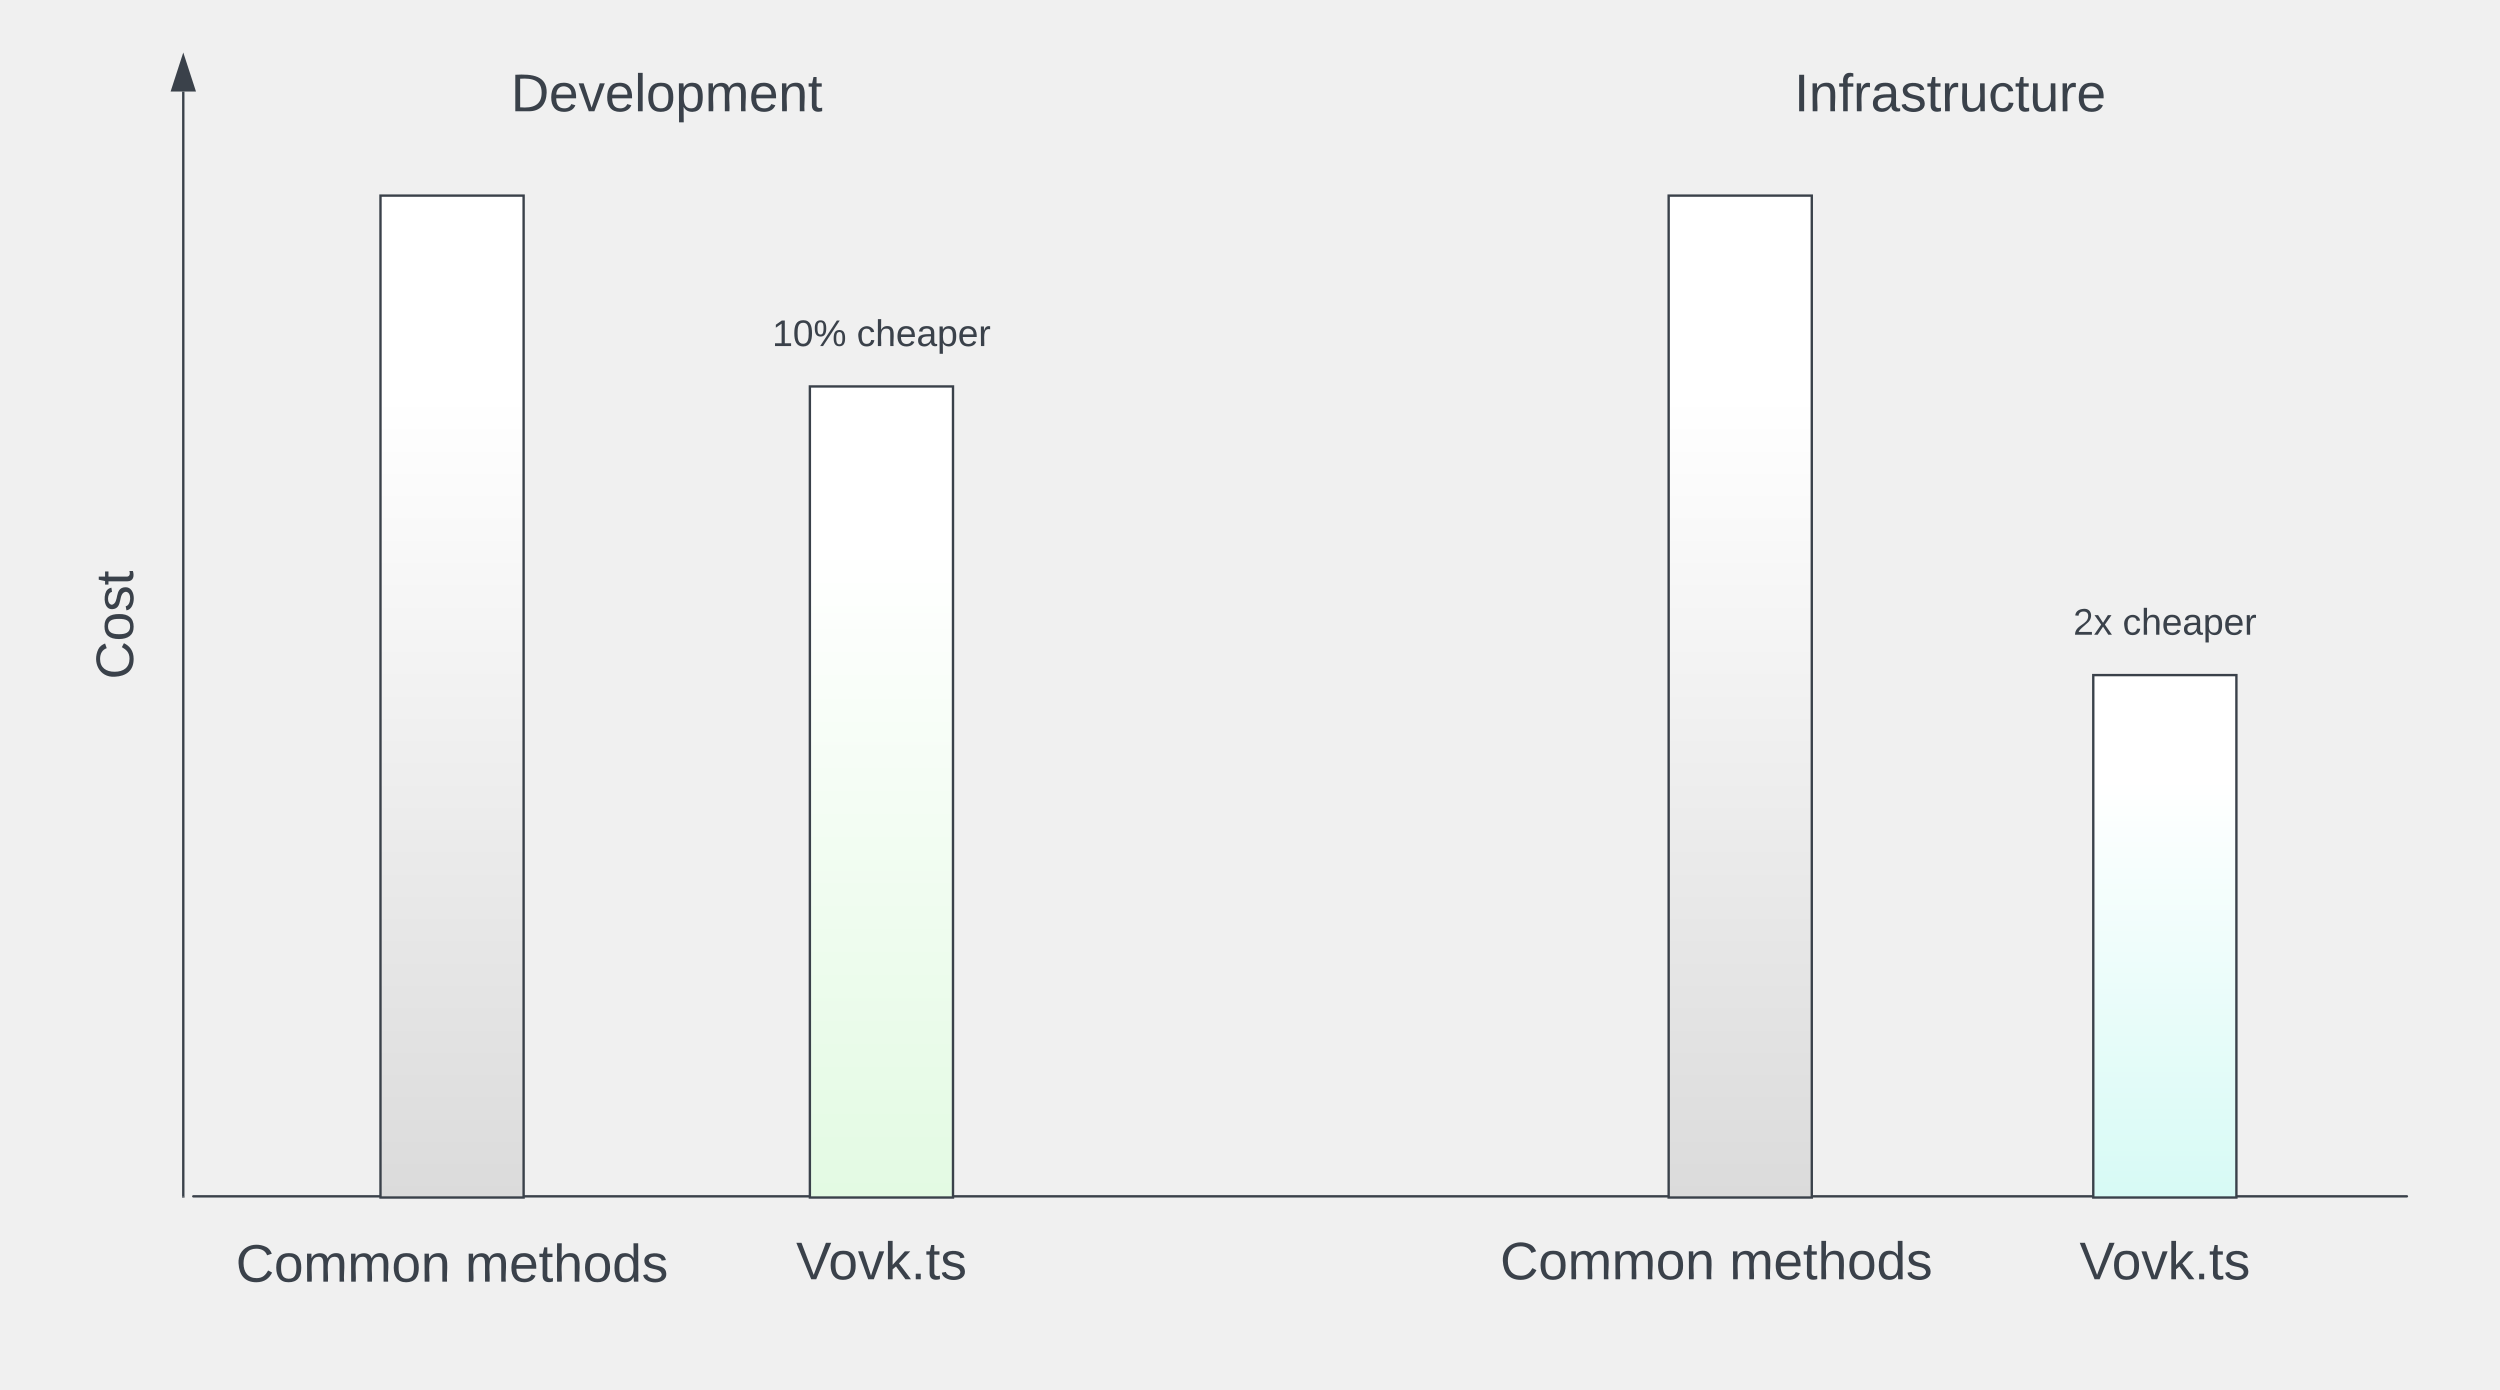
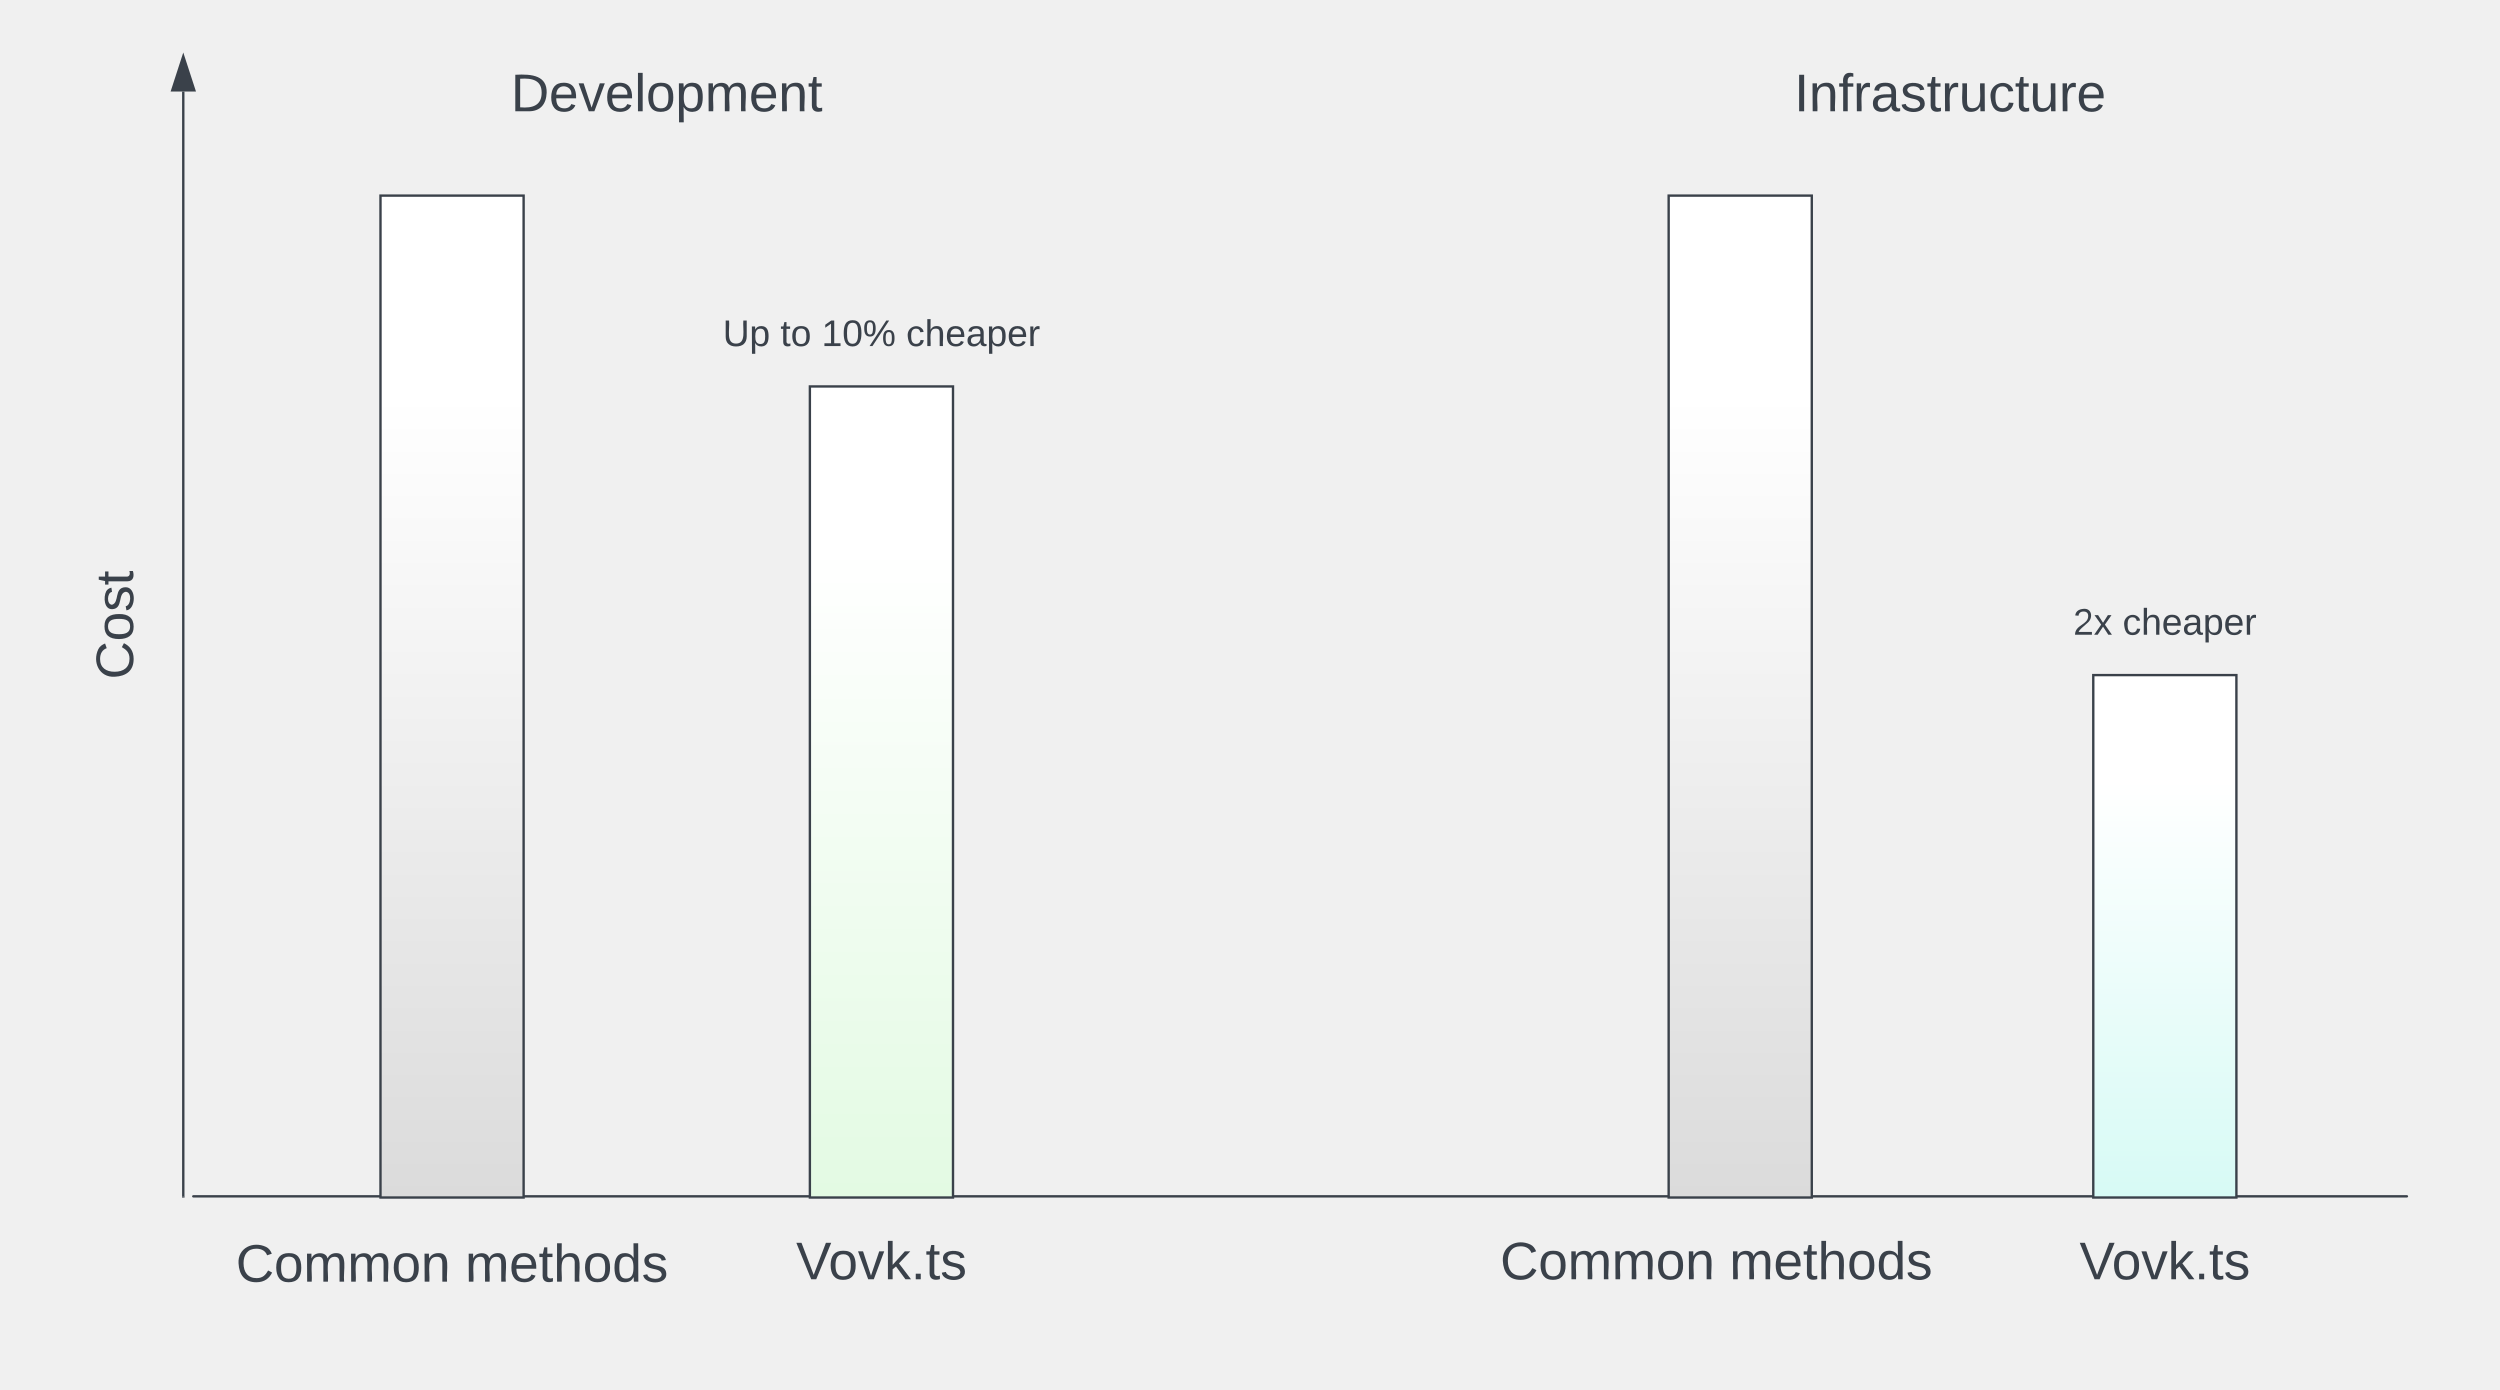
<svg xmlns="http://www.w3.org/2000/svg" xmlns:ns1="lucid" xmlns:xlink="http://www.w3.org/1999/xlink" width="1048" height="582.5">
  <g transform="translate(-320.5 -18)" ns1:page-tab-id="0_0">
    <path d="M401.25 519.5a.25.25 0 0 1 .25-.25h928a.25.25 0 0 1 .25.25.25.25 0 0 1-.25.25h-928a.25.25 0 0 1-.25-.25z" stroke="#3a414a" stroke-width=".5" fill="none" />
    <path d="M660 180h60v340h-60z" stroke="#3a414a" fill="url(#a)" />
    <path d="M480 100h60v420h-60z" stroke="#3a414a" fill="url(#b)" />
    <path d="M1020 100h60v420h-60z" stroke="#3a414a" fill="url(#c)" />
    <path d="M1198 301h60v219h-60z" stroke="#3a414a" fill="url(#d)" />
    <path d="M390 526a6 6 0 0 1 6-6h228a6 6 0 0 1 6 6v48a6 6 0 0 1-6 6H396a6 6 0 0 1-6-6z" stroke="#000" stroke-opacity="0" fill="#fff" fill-opacity="0" />
    <use xlink:href="#e" transform="matrix(1,0,0,1,395,525) translate(24.38272 30.27778)" />
    <use xlink:href="#f" transform="matrix(1,0,0,1,395,525) translate(120.4938 30.27778)" />
    <path d="M630 525a6 6 0 0 1 6-6h108a6 6 0 0 1 6 6v48a6 6 0 0 1-6 6H636a6 6 0 0 1-6-6z" stroke="#000" stroke-opacity="0" fill="#fff" fill-opacity="0" />
    <use xlink:href="#g" transform="matrix(1,0,0,1,635,524) translate(19.19753 30.27778)" />
    <path d="M920 525a6 6 0 0 1 6-6h228a6 6 0 0 1 6 6v48a6 6 0 0 1-6 6H926a6 6 0 0 1-6-6z" stroke="#000" stroke-opacity="0" fill="#fff" fill-opacity="0" />
    <use xlink:href="#e" transform="matrix(1,0,0,1,925,524) translate(24.38272 30.27778)" />
    <use xlink:href="#f" transform="matrix(1,0,0,1,925,524) translate(120.4938 30.27778)" />
    <path d="M1168 525a6 6 0 0 1 6-6h108a6 6 0 0 1 6 6v48a6 6 0 0 1-6 6h-108a6 6 0 0 1-6-6z" stroke="#000" stroke-opacity="0" fill="#fff" fill-opacity="0" />
    <use xlink:href="#g" transform="matrix(1,0,0,1,1173,524) translate(19.19753 30.27778)" />
    <path d="M347 400a6 6 0 0 1-6-6V166a6 6 0 0 1 6-6h48a6 6 0 0 1 6 6v228a6 6 0 0 1-6 6z" stroke="#000" stroke-opacity="0" fill="#fff" fill-opacity="0" />
    <use xlink:href="#h" transform="matrix(6.123233995736766e-17,-1,1,6.123233995736766e-17,346,395) translate(92.19136 30.27778)" />
    <path d="M480 46a6 6 0 0 1 6-6h228a6 6 0 0 1 6 6v28a6 6 0 0 1-6 6H486a6 6 0 0 1-6-6z" stroke="#000" stroke-opacity="0" fill="#fff" fill-opacity="0" />
    <use xlink:href="#i" transform="matrix(1,0,0,1,485,45) translate(49.66049 19.65278)" />
    <path d="M1018 46a6 6 0 0 1 6-6h228a6 6 0 0 1 6 6v28a6 6 0 0 1-6 6h-228a6 6 0 0 1-6-6z" stroke="#000" stroke-opacity="0" fill="#fff" fill-opacity="0" />
    <use xlink:href="#j" transform="matrix(1,0,0,1,1023,45) translate(49.66049 19.65278)" />
    <path d="M397.33 519.5V56.38" stroke="#3a414a" fill="none" />
    <path d="M397.83 520h-1v-.5h1z" stroke="#3a414a" stroke-width=".05" fill="#3a414a" />
    <path d="M397.33 41.62l4.64 14.26h-9.27z" stroke="#3a414a" fill="#3a414a" />
    <path d="M570 146a6 6 0 0 1 6-6h228a6 6 0 0 1 6 6v28a6 6 0 0 1-6 6H576a6 6 0 0 1-6-6z" stroke="#000" stroke-opacity="0" fill="#fff" fill-opacity="0" />
-     <use xlink:href="#k" transform="matrix(1,0,0,1,575,145) translate(69.21914 18.06944)" />
-     <use xlink:href="#l" transform="matrix(1,0,0,1,575,145) translate(104.6512 18.06944)" />
+     <use xlink:href="#k" transform="matrix(1,0,0,1,575,145) translate(48.5 18.06944)" />
+     <use xlink:href="#l" transform="matrix(1,0,0,1,575,145) translate(72.65432 18.06944)" />
+     <use xlink:href="#m" transform="matrix(1,0,0,1,575,145) translate(89.93827 18.06944)" />
+     <use xlink:href="#n" transform="matrix(1,0,0,1,575,145) translate(125.3704 18.06944)" />
    <path d="M1108 267a6 6 0 0 1 6-6h228a6 6 0 0 1 6 6v28a6 6 0 0 1-6 6h-228a6 6 0 0 1-6-6z" stroke="#000" stroke-opacity="0" fill="#fff" fill-opacity="0" />
    <g>
-       <use xlink:href="#m" transform="matrix(1,0,0,1,1113,266) translate(76.56481 18.06944)" />
-       <use xlink:href="#l" transform="matrix(1,0,0,1,1113,266) translate(97.30556 18.06944)" />
+       <use xlink:href="#o" transform="matrix(1,0,0,1,1113,266) translate(76.56481 18.06944)" />
+       <use xlink:href="#n" transform="matrix(1,0,0,1,1113,266) translate(97.30556 18.06944)" />
    </g>
    <defs>
      <linearGradient gradientUnits="userSpaceOnUse" id="a" x1="660" y1="180" x2="660" y2="520">
        <stop offset="0%" stop-color="#fff" />
        <stop offset="20%" stop-color="#fff" />
        <stop offset="99.59%" stop-color="#e3fae3" />
      </linearGradient>
      <linearGradient gradientUnits="userSpaceOnUse" id="b" x1="540" y1="100" x2="540" y2="520">
        <stop offset="0%" stop-color="#fff" />
        <stop offset="20%" stop-color="#fff" />
        <stop offset="100%" stop-color="#dbdbdb" />
      </linearGradient>
      <linearGradient gradientUnits="userSpaceOnUse" id="c" x1="1080" y1="100" x2="1080" y2="520">
        <stop offset="0%" stop-color="#fff" />
        <stop offset="20%" stop-color="#fff" />
        <stop offset="100%" stop-color="#dbdbdb" />
      </linearGradient>
      <linearGradient gradientUnits="userSpaceOnUse" id="d" x1="1258" y1="301" x2="1258" y2="520">
        <stop offset="0%" stop-color="#fff" />
        <stop offset="20%" stop-color="#fff" />
        <stop offset="100%" stop-color="#d7faf5" />
      </linearGradient>
-       <path fill="#3a414a" d="M212-179c-10-28-35-45-73-45-59 0-87 40-87 99 0 60 29 101 89 101 43 0 62-24 78-52l27 14C228-24 195 4 139 4 59 4 22-46 18-125c-6-104 99-153 187-111 19 9 31 26 39 46" id="n" />
-       <path fill="#3a414a" d="M100-194c62-1 85 37 85 99 1 63-27 99-86 99S16-35 15-95c0-66 28-99 85-99zM99-20c44 1 53-31 53-75 0-43-8-75-51-75s-53 32-53 75 10 74 51 75" id="o" />
-       <path fill="#3a414a" d="M210-169c-67 3-38 105-44 169h-31v-121c0-29-5-50-35-48C34-165 62-65 56 0H25l-1-190h30c1 10-1 24 2 32 10-44 99-50 107 0 11-21 27-35 58-36 85-2 47 119 55 194h-31v-121c0-29-5-49-35-48" id="p" />
-       <path fill="#3a414a" d="M117-194c89-4 53 116 60 194h-32v-121c0-31-8-49-39-48C34-167 62-67 57 0H25l-1-190h30c1 10-1 24 2 32 11-22 29-35 61-36" id="q" />
+       <path fill="#3a414a" d="M212-179c-10-28-35-45-73-45-59 0-87 40-87 99 0 60 29 101 89 101 43 0 62-24 78-52l27 14C228-24 195 4 139 4 59 4 22-46 18-125c-6-104 99-153 187-111 19 9 31 26 39 46" id="p" />
+       <path fill="#3a414a" d="M100-194c62-1 85 37 85 99 1 63-27 99-86 99S16-35 15-95c0-66 28-99 85-99zM99-20c44 1 53-31 53-75 0-43-8-75-51-75s-53 32-53 75 10 74 51 75" id="q" />
+       <path fill="#3a414a" d="M210-169c-67 3-38 105-44 169h-31v-121c0-29-5-50-35-48C34-165 62-65 56 0H25l-1-190h30c1 10-1 24 2 32 10-44 99-50 107 0 11-21 27-35 58-36 85-2 47 119 55 194h-31v-121c0-29-5-49-35-48" id="r" />
+       <path fill="#3a414a" d="M117-194c89-4 53 116 60 194h-32v-121c0-31-8-49-39-48C34-167 62-67 57 0H25l-1-190h30c1 10-1 24 2 32 11-22 29-35 61-36" id="s" />
      <g id="e">
-         <use transform="matrix(0.0617284,0,0,0.0617284,0,0)" xlink:href="#n" />
-         <use transform="matrix(0.0617284,0,0,0.0617284,15.98765,0)" xlink:href="#o" />
-         <use transform="matrix(0.0617284,0,0,0.0617284,28.33333,0)" xlink:href="#p" />
-         <use transform="matrix(0.0617284,0,0,0.0617284,46.79012,0)" xlink:href="#p" />
-         <use transform="matrix(0.0617284,0,0,0.0617284,65.24691,0)" xlink:href="#o" />
-         <use transform="matrix(0.0617284,0,0,0.0617284,77.59259,0)" xlink:href="#q" />
+         <use transform="matrix(0.0617284,0,0,0.0617284,0,0)" xlink:href="#p" />
+         <use transform="matrix(0.0617284,0,0,0.0617284,15.98765,0)" xlink:href="#q" />
+         <use transform="matrix(0.0617284,0,0,0.0617284,28.33333,0)" xlink:href="#r" />
+         <use transform="matrix(0.0617284,0,0,0.0617284,46.79012,0)" xlink:href="#r" />
+         <use transform="matrix(0.0617284,0,0,0.0617284,65.24691,0)" xlink:href="#q" />
+         <use transform="matrix(0.0617284,0,0,0.0617284,77.59259,0)" xlink:href="#s" />
      </g>
-       <path fill="#3a414a" d="M100-194c63 0 86 42 84 106H49c0 40 14 67 53 68 26 1 43-12 49-29l28 8c-11 28-37 45-77 45C44 4 14-33 15-96c1-61 26-98 85-98zm52 81c6-60-76-77-97-28-3 7-6 17-6 28h103" id="r" />
-       <path fill="#3a414a" d="M59-47c-2 24 18 29 38 22v24C64 9 27 4 27-40v-127H5v-23h24l9-43h21v43h35v23H59v120" id="s" />
-       <path fill="#3a414a" d="M106-169C34-169 62-67 57 0H25v-261h32l-1 103c12-21 28-36 61-36 89 0 53 116 60 194h-32v-121c2-32-8-49-39-48" id="t" />
-       <path fill="#3a414a" d="M85-194c31 0 48 13 60 33l-1-100h32l1 261h-30c-2-10 0-23-3-31C134-8 116 4 85 4 32 4 16-35 15-94c0-66 23-100 70-100zm9 24c-40 0-46 34-46 75 0 40 6 74 45 74 42 0 51-32 51-76 0-42-9-74-50-73" id="u" />
-       <path fill="#3a414a" d="M135-143c-3-34-86-38-87 0 15 53 115 12 119 90S17 21 10-45l28-5c4 36 97 45 98 0-10-56-113-15-118-90-4-57 82-63 122-42 12 7 21 19 24 35" id="v" />
+       <path fill="#3a414a" d="M100-194c63 0 86 42 84 106H49c0 40 14 67 53 68 26 1 43-12 49-29l28 8c-11 28-37 45-77 45C44 4 14-33 15-96c1-61 26-98 85-98zm52 81c6-60-76-77-97-28-3 7-6 17-6 28h103" id="t" />
+       <path fill="#3a414a" d="M59-47c-2 24 18 29 38 22v24C64 9 27 4 27-40v-127H5v-23h24l9-43h21v43h35v23H59v120" id="u" />
+       <path fill="#3a414a" d="M106-169C34-169 62-67 57 0H25v-261h32l-1 103c12-21 28-36 61-36 89 0 53 116 60 194h-32v-121c2-32-8-49-39-48" id="v" />
+       <path fill="#3a414a" d="M85-194c31 0 48 13 60 33l-1-100h32l1 261h-30c-2-10 0-23-3-31C134-8 116 4 85 4 32 4 16-35 15-94c0-66 23-100 70-100zm9 24c-40 0-46 34-46 75 0 40 6 74 45 74 42 0 51-32 51-76 0-42-9-74-50-73" id="w" />
+       <path fill="#3a414a" d="M135-143c-3-34-86-38-87 0 15 53 115 12 119 90S17 21 10-45l28-5c4 36 97 45 98 0-10-56-113-15-118-90-4-57 82-63 122-42 12 7 21 19 24 35" id="x" />
      <g id="f">
-         <use transform="matrix(0.0617284,0,0,0.0617284,0,0)" xlink:href="#p" />
-         <use transform="matrix(0.0617284,0,0,0.0617284,18.45679,0)" xlink:href="#r" />
-         <use transform="matrix(0.0617284,0,0,0.0617284,30.80247,0)" xlink:href="#s" />
-         <use transform="matrix(0.0617284,0,0,0.0617284,36.97531,0)" xlink:href="#t" />
-         <use transform="matrix(0.0617284,0,0,0.0617284,49.32099,0)" xlink:href="#o" />
-         <use transform="matrix(0.0617284,0,0,0.0617284,61.66667,0)" xlink:href="#u" />
-         <use transform="matrix(0.0617284,0,0,0.0617284,74.01235,0)" xlink:href="#v" />
+         <use transform="matrix(0.0617284,0,0,0.0617284,0,0)" xlink:href="#r" />
+         <use transform="matrix(0.0617284,0,0,0.0617284,18.45679,0)" xlink:href="#t" />
+         <use transform="matrix(0.0617284,0,0,0.0617284,30.80247,0)" xlink:href="#u" />
+         <use transform="matrix(0.0617284,0,0,0.0617284,36.97531,0)" xlink:href="#v" />
+         <use transform="matrix(0.0617284,0,0,0.0617284,49.32099,0)" xlink:href="#q" />
+         <use transform="matrix(0.0617284,0,0,0.0617284,61.66667,0)" xlink:href="#w" />
+         <use transform="matrix(0.0617284,0,0,0.0617284,74.01235,0)" xlink:href="#x" />
      </g>
-       <path fill="#3a414a" d="M137 0h-34L2-248h35l83 218 83-218h36" id="w" />
-       <path fill="#3a414a" d="M108 0H70L1-190h34L89-25l56-165h34" id="x" />
-       <path fill="#3a414a" d="M143 0L79-87 56-68V0H24v-261h32v163l83-92h37l-77 82L181 0h-38" id="y" />
-       <path fill="#3a414a" d="M33 0v-38h34V0H33" id="z" />
+       <path fill="#3a414a" d="M137 0h-34L2-248h35l83 218 83-218h36" id="y" />
+       <path fill="#3a414a" d="M108 0H70L1-190h34L89-25l56-165h34" id="z" />
+       <path fill="#3a414a" d="M143 0L79-87 56-68V0H24v-261h32v163l83-92h37l-77 82L181 0h-38" id="A" />
+       <path fill="#3a414a" d="M33 0v-38h34V0H33" id="B" />
      <g id="g">
-         <use transform="matrix(0.0617284,0,0,0.0617284,0,0)" xlink:href="#w" />
-         <use transform="matrix(0.0617284,0,0,0.0617284,13.58025,0)" xlink:href="#o" />
-         <use transform="matrix(0.0617284,0,0,0.0617284,25.92593,0)" xlink:href="#x" />
-         <use transform="matrix(0.0617284,0,0,0.0617284,37.03704,0)" xlink:href="#y" />
-         <use transform="matrix(0.0617284,0,0,0.0617284,48.14815,0)" xlink:href="#z" />
-         <use transform="matrix(0.0617284,0,0,0.0617284,54.32099,0)" xlink:href="#s" />
-         <use transform="matrix(0.0617284,0,0,0.0617284,60.49383,0)" xlink:href="#v" />
+         <use transform="matrix(0.0617284,0,0,0.0617284,0,0)" xlink:href="#y" />
+         <use transform="matrix(0.0617284,0,0,0.0617284,13.58025,0)" xlink:href="#q" />
+         <use transform="matrix(0.0617284,0,0,0.0617284,25.92593,0)" xlink:href="#z" />
+         <use transform="matrix(0.0617284,0,0,0.0617284,37.03704,0)" xlink:href="#A" />
+         <use transform="matrix(0.0617284,0,0,0.0617284,48.14815,0)" xlink:href="#B" />
+         <use transform="matrix(0.0617284,0,0,0.0617284,54.32099,0)" xlink:href="#u" />
+         <use transform="matrix(0.0617284,0,0,0.0617284,60.49383,0)" xlink:href="#x" />
      </g>
      <g id="h">
-         <use transform="matrix(0.0617284,0,0,0.0617284,0,0)" xlink:href="#n" />
-         <use transform="matrix(0.0617284,0,0,0.0617284,15.98765,0)" xlink:href="#o" />
-         <use transform="matrix(0.0617284,0,0,0.0617284,28.33333,0)" xlink:href="#v" />
-         <use transform="matrix(0.0617284,0,0,0.0617284,39.44444,0)" xlink:href="#s" />
+         <use transform="matrix(0.0617284,0,0,0.0617284,0,0)" xlink:href="#p" />
+         <use transform="matrix(0.0617284,0,0,0.0617284,15.98765,0)" xlink:href="#q" />
+         <use transform="matrix(0.0617284,0,0,0.0617284,28.33333,0)" xlink:href="#x" />
+         <use transform="matrix(0.0617284,0,0,0.0617284,39.44444,0)" xlink:href="#u" />
      </g>
-       <path fill="#3a414a" d="M30-248c118-7 216 8 213 122C240-48 200 0 122 0H30v-248zM63-27c89 8 146-16 146-99s-60-101-146-95v194" id="A" />
-       <path fill="#3a414a" d="M24 0v-261h32V0H24" id="B" />
-       <path fill="#3a414a" d="M115-194c55 1 70 41 70 98S169 2 115 4C84 4 66-9 55-30l1 105H24l-1-265h31l2 30c10-21 28-34 59-34zm-8 174c40 0 45-34 45-75s-6-73-45-74c-42 0-51 32-51 76 0 43 10 73 51 73" id="C" />
+       <path fill="#3a414a" d="M30-248c118-7 216 8 213 122C240-48 200 0 122 0H30v-248zM63-27c89 8 146-16 146-99s-60-101-146-95v194" id="C" />
+       <path fill="#3a414a" d="M24 0v-261h32V0H24" id="D" />
+       <path fill="#3a414a" d="M115-194c55 1 70 41 70 98S169 2 115 4C84 4 66-9 55-30l1 105H24l-1-265h31l2 30c10-21 28-34 59-34zm-8 174c40 0 45-34 45-75s-6-73-45-74c-42 0-51 32-51 76 0 43 10 73 51 73" id="E" />
      <g id="i">
-         <use transform="matrix(0.0617284,0,0,0.0617284,0,0)" xlink:href="#A" />
-         <use transform="matrix(0.0617284,0,0,0.0617284,15.98765,0)" xlink:href="#r" />
-         <use transform="matrix(0.0617284,0,0,0.0617284,28.33333,0)" xlink:href="#x" />
-         <use transform="matrix(0.0617284,0,0,0.0617284,39.44444,0)" xlink:href="#r" />
-         <use transform="matrix(0.0617284,0,0,0.0617284,51.79012,0)" xlink:href="#B" />
-         <use transform="matrix(0.0617284,0,0,0.0617284,56.66667,0)" xlink:href="#o" />
-         <use transform="matrix(0.0617284,0,0,0.0617284,69.01235,0)" xlink:href="#C" />
-         <use transform="matrix(0.0617284,0,0,0.0617284,81.35802,0)" xlink:href="#p" />
-         <use transform="matrix(0.0617284,0,0,0.0617284,99.81481,0)" xlink:href="#r" />
-         <use transform="matrix(0.0617284,0,0,0.0617284,112.1605,0)" xlink:href="#q" />
-         <use transform="matrix(0.0617284,0,0,0.0617284,124.5062,0)" xlink:href="#s" />
+         <use transform="matrix(0.0617284,0,0,0.0617284,0,0)" xlink:href="#C" />
+         <use transform="matrix(0.0617284,0,0,0.0617284,15.98765,0)" xlink:href="#t" />
+         <use transform="matrix(0.0617284,0,0,0.0617284,28.33333,0)" xlink:href="#z" />
+         <use transform="matrix(0.0617284,0,0,0.0617284,39.44444,0)" xlink:href="#t" />
+         <use transform="matrix(0.0617284,0,0,0.0617284,51.79012,0)" xlink:href="#D" />
+         <use transform="matrix(0.0617284,0,0,0.0617284,56.66667,0)" xlink:href="#q" />
+         <use transform="matrix(0.0617284,0,0,0.0617284,69.01235,0)" xlink:href="#E" />
+         <use transform="matrix(0.0617284,0,0,0.0617284,81.35802,0)" xlink:href="#r" />
+         <use transform="matrix(0.0617284,0,0,0.0617284,99.81481,0)" xlink:href="#t" />
+         <use transform="matrix(0.0617284,0,0,0.0617284,112.1605,0)" xlink:href="#s" />
+         <use transform="matrix(0.0617284,0,0,0.0617284,124.5062,0)" xlink:href="#u" />
      </g>
-       <path fill="#3a414a" d="M33 0v-248h34V0H33" id="D" />
-       <path fill="#3a414a" d="M101-234c-31-9-42 10-38 44h38v23H63V0H32v-167H5v-23h27c-7-52 17-82 69-68v24" id="E" />
-       <path fill="#3a414a" d="M114-163C36-179 61-72 57 0H25l-1-190h30c1 12-1 29 2 39 6-27 23-49 58-41v29" id="F" />
-       <path fill="#3a414a" d="M141-36C126-15 110 5 73 4 37 3 15-17 15-53c-1-64 63-63 125-63 3-35-9-54-41-54-24 1-41 7-42 31l-33-3c5-37 33-52 76-52 45 0 72 20 72 64v82c-1 20 7 32 28 27v20c-31 9-61-2-59-35zM48-53c0 20 12 33 32 33 41-3 63-29 60-74-43 2-92-5-92 41" id="G" />
-       <path fill="#3a414a" d="M84 4C-5 8 30-112 23-190h32v120c0 31 7 50 39 49 72-2 45-101 50-169h31l1 190h-30c-1-10 1-25-2-33-11 22-28 36-60 37" id="H" />
-       <path fill="#3a414a" d="M96-169c-40 0-48 33-48 73s9 75 48 75c24 0 41-14 43-38l32 2c-6 37-31 61-74 61-59 0-76-41-82-99-10-93 101-131 147-64 4 7 5 14 7 22l-32 3c-4-21-16-35-41-35" id="I" />
+       <path fill="#3a414a" d="M33 0v-248h34V0H33" id="F" />
+       <path fill="#3a414a" d="M101-234c-31-9-42 10-38 44h38v23H63V0H32v-167H5v-23h27c-7-52 17-82 69-68v24" id="G" />
+       <path fill="#3a414a" d="M114-163C36-179 61-72 57 0H25l-1-190h30c1 12-1 29 2 39 6-27 23-49 58-41v29" id="H" />
+       <path fill="#3a414a" d="M141-36C126-15 110 5 73 4 37 3 15-17 15-53c-1-64 63-63 125-63 3-35-9-54-41-54-24 1-41 7-42 31l-33-3c5-37 33-52 76-52 45 0 72 20 72 64v82c-1 20 7 32 28 27v20c-31 9-61-2-59-35zM48-53c0 20 12 33 32 33 41-3 63-29 60-74-43 2-92-5-92 41" id="I" />
+       <path fill="#3a414a" d="M84 4C-5 8 30-112 23-190h32v120c0 31 7 50 39 49 72-2 45-101 50-169h31l1 190h-30c-1-10 1-25-2-33-11 22-28 36-60 37" id="J" />
+       <path fill="#3a414a" d="M96-169c-40 0-48 33-48 73s9 75 48 75c24 0 41-14 43-38l32 2c-6 37-31 61-74 61-59 0-76-41-82-99-10-93 101-131 147-64 4 7 5 14 7 22l-32 3c-4-21-16-35-41-35" id="K" />
      <g id="j">
-         <use transform="matrix(0.0617284,0,0,0.0617284,0,0)" xlink:href="#D" />
-         <use transform="matrix(0.0617284,0,0,0.0617284,6.17284,0)" xlink:href="#q" />
-         <use transform="matrix(0.0617284,0,0,0.0617284,18.51852,0)" xlink:href="#E" />
-         <use transform="matrix(0.0617284,0,0,0.0617284,24.69136,0)" xlink:href="#F" />
-         <use transform="matrix(0.0617284,0,0,0.0617284,32.03704,0)" xlink:href="#G" />
-         <use transform="matrix(0.0617284,0,0,0.0617284,44.38272,0)" xlink:href="#v" />
-         <use transform="matrix(0.0617284,0,0,0.0617284,55.49383,0)" xlink:href="#s" />
-         <use transform="matrix(0.0617284,0,0,0.0617284,61.66667,0)" xlink:href="#F" />
-         <use transform="matrix(0.0617284,0,0,0.0617284,69.01235,0)" xlink:href="#H" />
-         <use transform="matrix(0.0617284,0,0,0.0617284,81.35802,0)" xlink:href="#I" />
-         <use transform="matrix(0.0617284,0,0,0.0617284,92.46914,0)" xlink:href="#s" />
-         <use transform="matrix(0.0617284,0,0,0.0617284,98.64198,0)" xlink:href="#H" />
-         <use transform="matrix(0.0617284,0,0,0.0617284,110.9877,0)" xlink:href="#F" />
-         <use transform="matrix(0.0617284,0,0,0.0617284,118.3333,0)" xlink:href="#r" />
+         <use transform="matrix(0.0617284,0,0,0.0617284,0,0)" xlink:href="#F" />
+         <use transform="matrix(0.0617284,0,0,0.0617284,6.17284,0)" xlink:href="#s" />
+         <use transform="matrix(0.0617284,0,0,0.0617284,18.51852,0)" xlink:href="#G" />
+         <use transform="matrix(0.0617284,0,0,0.0617284,24.69136,0)" xlink:href="#H" />
+         <use transform="matrix(0.0617284,0,0,0.0617284,32.03704,0)" xlink:href="#I" />
+         <use transform="matrix(0.0617284,0,0,0.0617284,44.38272,0)" xlink:href="#x" />
+         <use transform="matrix(0.0617284,0,0,0.0617284,55.49383,0)" xlink:href="#u" />
+         <use transform="matrix(0.0617284,0,0,0.0617284,61.66667,0)" xlink:href="#H" />
+         <use transform="matrix(0.0617284,0,0,0.0617284,69.01235,0)" xlink:href="#J" />
+         <use transform="matrix(0.0617284,0,0,0.0617284,81.35802,0)" xlink:href="#K" />
+         <use transform="matrix(0.0617284,0,0,0.0617284,92.46914,0)" xlink:href="#u" />
+         <use transform="matrix(0.0617284,0,0,0.0617284,98.64198,0)" xlink:href="#J" />
+         <use transform="matrix(0.0617284,0,0,0.0617284,110.9877,0)" xlink:href="#H" />
+         <use transform="matrix(0.0617284,0,0,0.0617284,118.3333,0)" xlink:href="#t" />
      </g>
-       <path fill="#3a414a" d="M27 0v-27h64v-190l-56 39v-29l58-41h29v221h61V0H27" id="J" />
-       <path fill="#3a414a" d="M101-251c68 0 85 55 85 127S166 4 100 4C33 4 14-52 14-124c0-73 17-127 87-127zm-1 229c47 0 54-49 54-102s-4-102-53-102c-51 0-55 48-55 102 0 53 5 102 54 102" id="K" />
-       <path fill="#3a414a" d="M252-156c43 0 55 33 55 80 0 46-13 78-56 78-42 0-55-33-55-78 0-48 12-80 56-80zM93 0H65l162-248h28zM13-171c-1-47 13-79 56-79s55 33 55 79-13 79-55 79c-43 0-56-33-56-79zM251-17c28 0 30-29 30-59 0-31-1-60-29-60-29 0-31 29-31 60 0 29 2 59 30 59zM69-112c27 0 28-30 29-59 0-31-1-60-29-60-29 0-30 30-30 60s2 59 30 59" id="L" />
+       <path fill="#3a414a" d="M232-93c-1 65-40 97-104 97C67 4 28-28 28-90v-158h33c8 89-33 224 67 224 102 0 64-133 71-224h33v155" id="L" />
      <g id="k">
-         <use transform="matrix(0.04320988,0,0,0.04320988,0,0)" xlink:href="#J" />
-         <use transform="matrix(0.04320988,0,0,0.04320988,8.641975,0)" xlink:href="#K" />
-         <use transform="matrix(0.04320988,0,0,0.04320988,17.28395,0)" xlink:href="#L" />
+         <use transform="matrix(0.04320988,0,0,0.04320988,0,0)" xlink:href="#L" />
+         <use transform="matrix(0.04320988,0,0,0.04320988,11.19136,0)" xlink:href="#E" />
      </g>
      <g id="l">
-         <use transform="matrix(0.04320988,0,0,0.04320988,0,0)" xlink:href="#I" />
-         <use transform="matrix(0.04320988,0,0,0.04320988,7.777778,0)" xlink:href="#t" />
-         <use transform="matrix(0.04320988,0,0,0.04320988,16.41975,0)" xlink:href="#r" />
-         <use transform="matrix(0.04320988,0,0,0.04320988,25.06173,0)" xlink:href="#G" />
-         <use transform="matrix(0.04320988,0,0,0.04320988,33.7037,0)" xlink:href="#C" />
-         <use transform="matrix(0.04320988,0,0,0.04320988,42.34568,0)" xlink:href="#r" />
-         <use transform="matrix(0.04320988,0,0,0.04320988,50.98765,0)" xlink:href="#F" />
+         <use transform="matrix(0.04320988,0,0,0.04320988,0,0)" xlink:href="#u" />
+         <use transform="matrix(0.04320988,0,0,0.04320988,4.320988,0)" xlink:href="#q" />
      </g>
-       <path fill="#3a414a" d="M101-251c82-7 93 87 43 132L82-64C71-53 59-42 53-27h129V0H18c2-99 128-94 128-182 0-28-16-43-45-43s-46 15-49 41l-32-3c6-41 34-60 81-64" id="M" />
-       <path fill="#3a414a" d="M141 0L90-78 38 0H4l68-98-65-92h35l48 74 47-74h35l-64 92 68 98h-35" id="N" />
+       <path fill="#3a414a" d="M27 0v-27h64v-190l-56 39v-29l58-41h29v221h61V0H27" id="M" />
+       <path fill="#3a414a" d="M101-251c68 0 85 55 85 127S166 4 100 4C33 4 14-52 14-124c0-73 17-127 87-127zm-1 229c47 0 54-49 54-102s-4-102-53-102c-51 0-55 48-55 102 0 53 5 102 54 102" id="N" />
+       <path fill="#3a414a" d="M252-156c43 0 55 33 55 80 0 46-13 78-56 78-42 0-55-33-55-78 0-48 12-80 56-80zM93 0H65l162-248h28zM13-171c-1-47 13-79 56-79s55 33 55 79-13 79-55 79c-43 0-56-33-56-79zM251-17c28 0 30-29 30-59 0-31-1-60-29-60-29 0-31 29-31 60 0 29 2 59 30 59zM69-112c27 0 28-30 29-59 0-31-1-60-29-60-29 0-30 30-30 60s2 59 30 59" id="O" />
      <g id="m">
        <use transform="matrix(0.04320988,0,0,0.04320988,0,0)" xlink:href="#M" />
        <use transform="matrix(0.04320988,0,0,0.04320988,8.641975,0)" xlink:href="#N" />
+         <use transform="matrix(0.04320988,0,0,0.04320988,17.28395,0)" xlink:href="#O" />
+       </g>
+       <g id="n">
+         <use transform="matrix(0.04320988,0,0,0.04320988,0,0)" xlink:href="#K" />
+         <use transform="matrix(0.04320988,0,0,0.04320988,7.777778,0)" xlink:href="#v" />
+         <use transform="matrix(0.04320988,0,0,0.04320988,16.41975,0)" xlink:href="#t" />
+         <use transform="matrix(0.04320988,0,0,0.04320988,25.06173,0)" xlink:href="#I" />
+         <use transform="matrix(0.04320988,0,0,0.04320988,33.7037,0)" xlink:href="#E" />
+         <use transform="matrix(0.04320988,0,0,0.04320988,42.34568,0)" xlink:href="#t" />
+         <use transform="matrix(0.04320988,0,0,0.04320988,50.98765,0)" xlink:href="#H" />
+       </g>
+       <path fill="#3a414a" d="M101-251c82-7 93 87 43 132L82-64C71-53 59-42 53-27h129V0H18c2-99 128-94 128-182 0-28-16-43-45-43s-46 15-49 41l-32-3c6-41 34-60 81-64" id="P" />
+       <path fill="#3a414a" d="M141 0L90-78 38 0H4l68-98-65-92h35l48 74 47-74h35l-64 92 68 98h-35" id="Q" />
+       <g id="o">
+         <use transform="matrix(0.04320988,0,0,0.04320988,0,0)" xlink:href="#P" />
+         <use transform="matrix(0.04320988,0,0,0.04320988,8.641975,0)" xlink:href="#Q" />
      </g>
    </defs>
  </g>
</svg>
